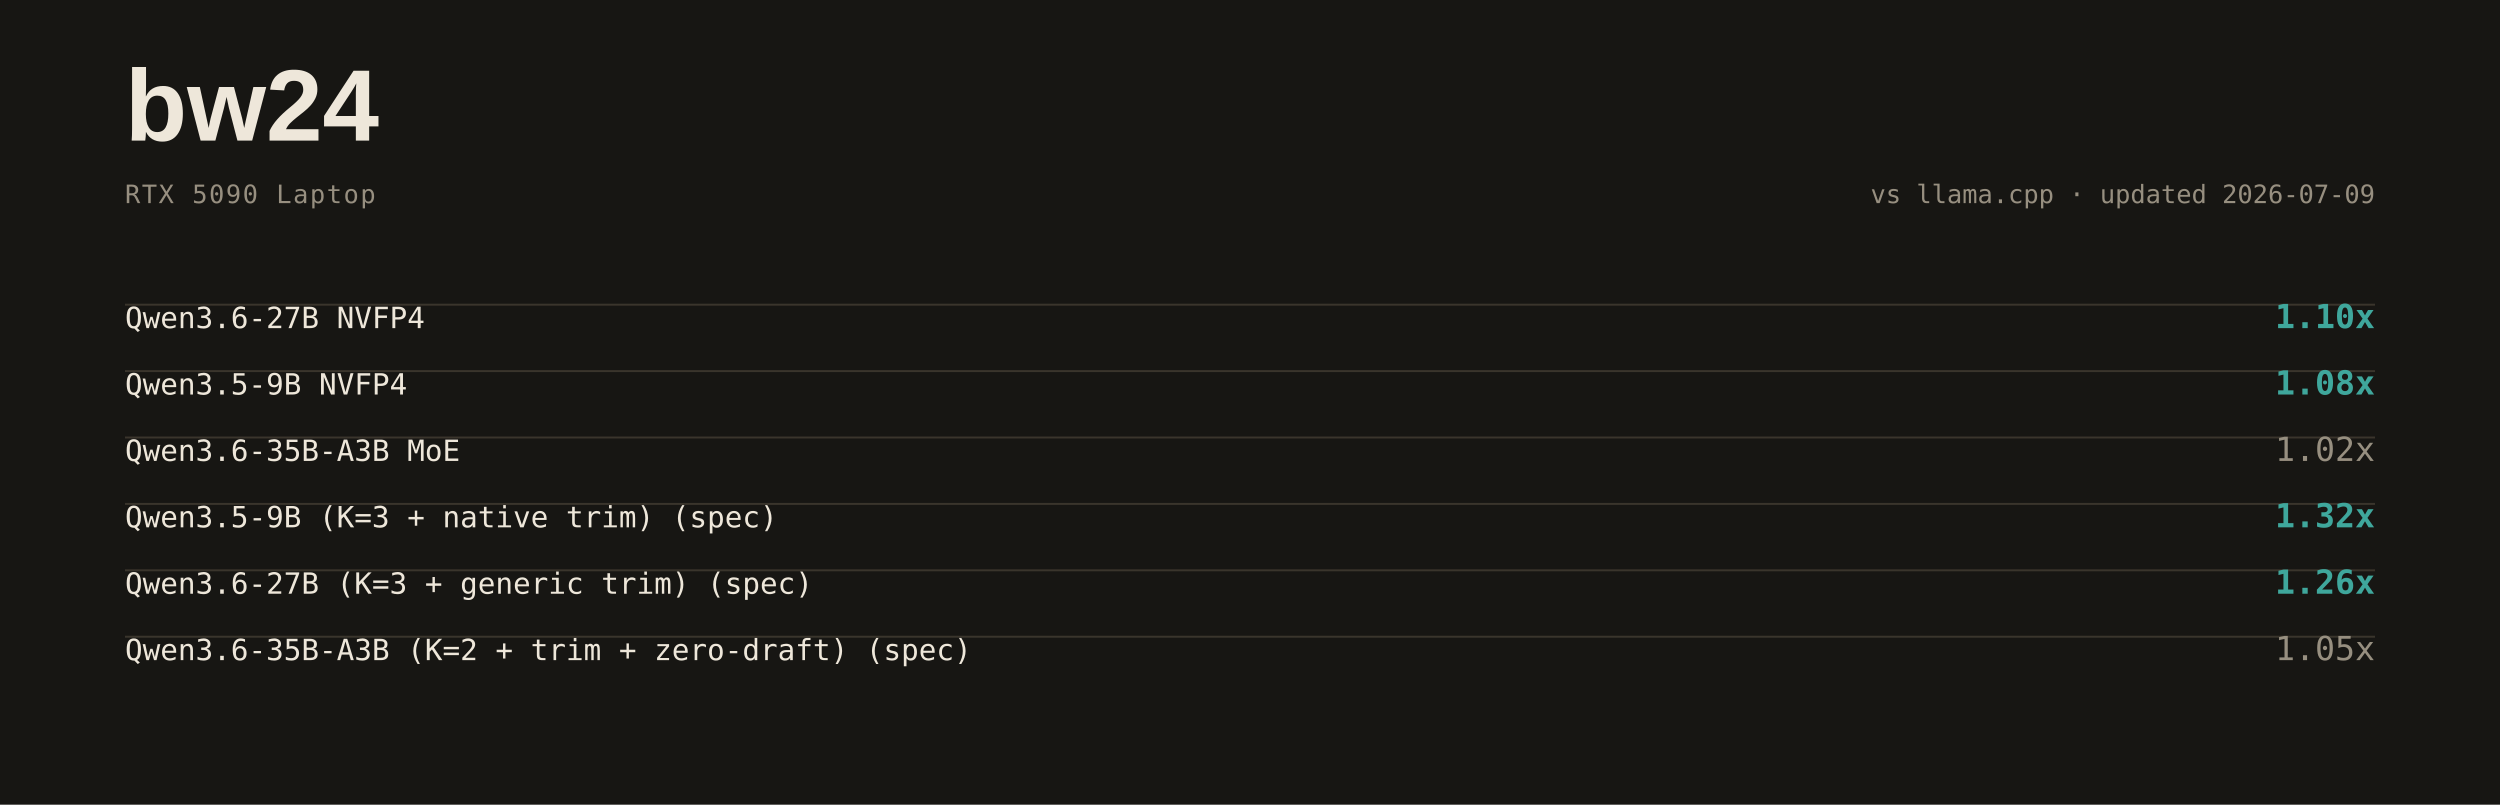
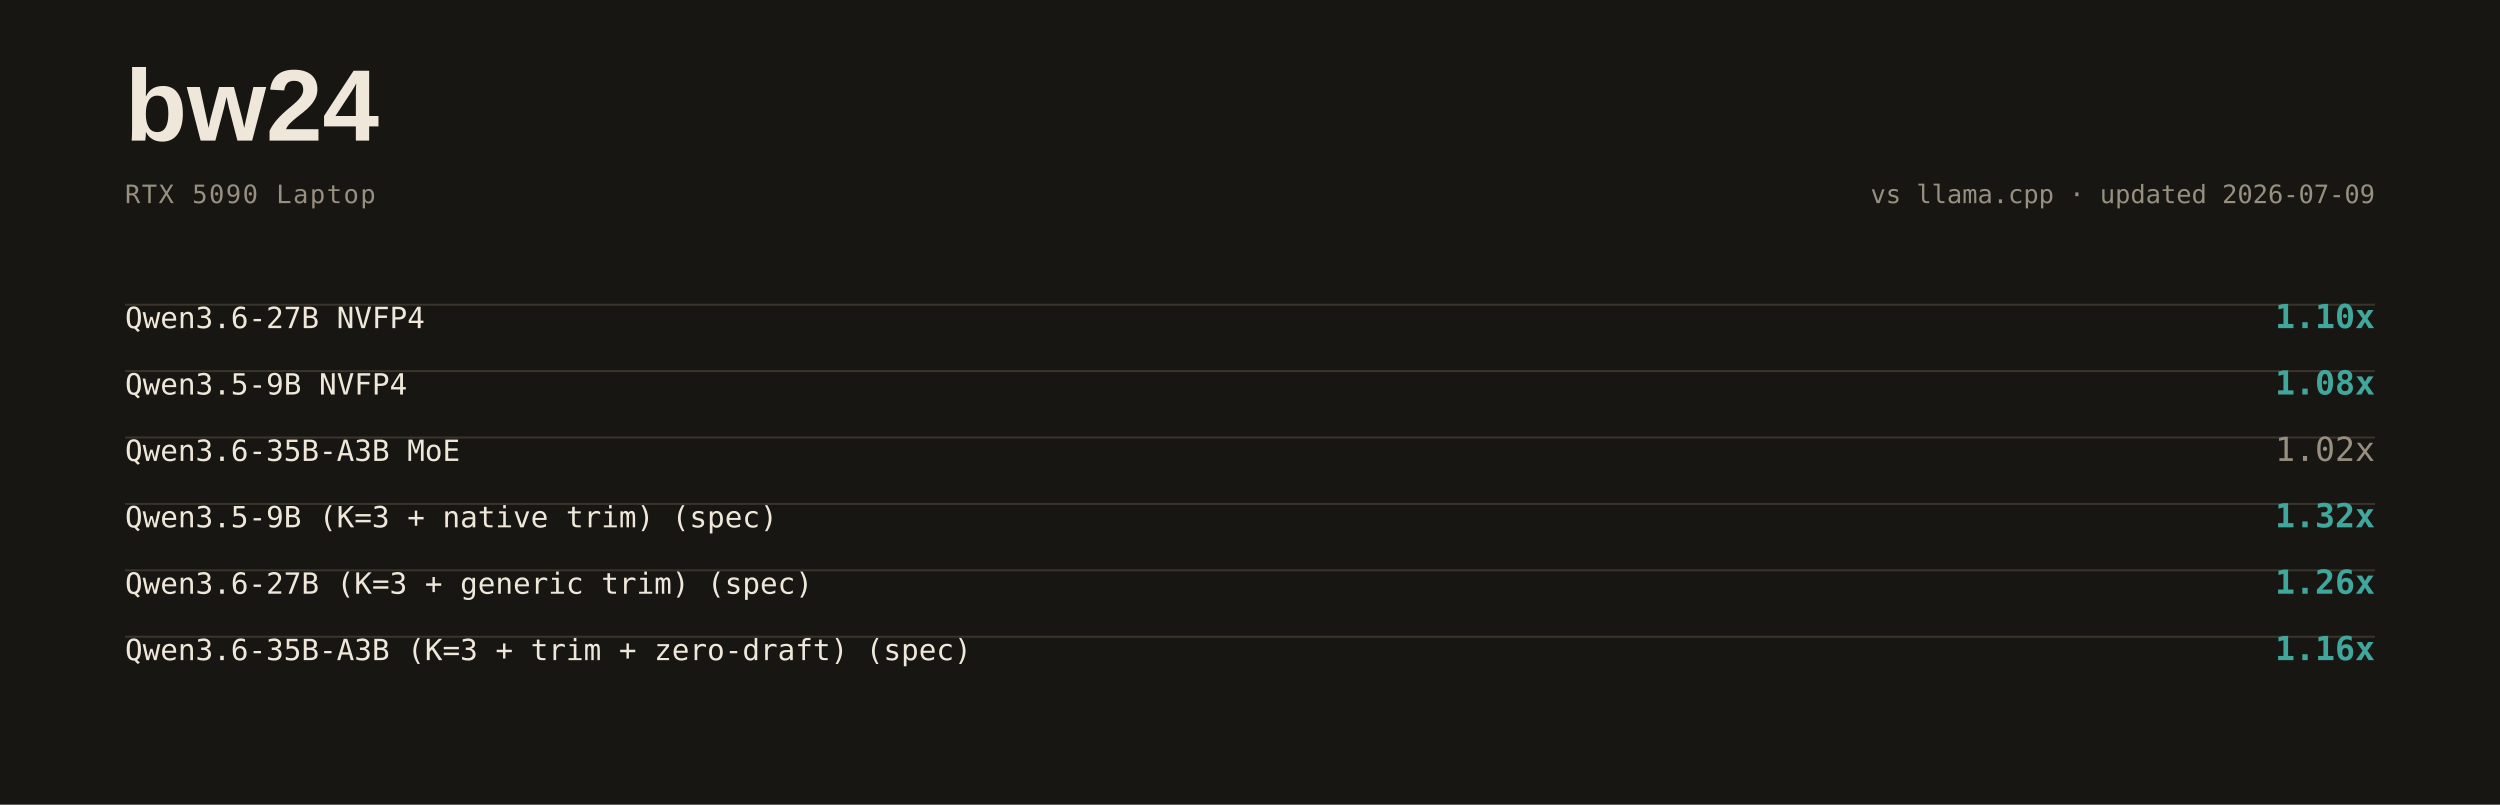
<svg xmlns="http://www.w3.org/2000/svg" width="1280" height="412" viewBox="0 0 1280 412">
  <rect width="1280" height="412" fill="#171613" />
  <text x="64" y="72" font-family="ui-sans-serif,Arial,sans-serif" font-weight="800" font-size="52" fill="#eee7da">bw24</text>
  <text x="64" y="104" font-family="ui-monospace,SFMono-Regular,Consolas,monospace" font-size="13" letter-spacing="0.06em" fill="#978f80">RTX 5090 Laptop</text>
  <text x="1216" y="104" text-anchor="end" font-family="ui-monospace,SFMono-Regular,Consolas,monospace" font-size="13" fill="#978f80">vs llama.cpp · updated 2026-07-09</text>
  <line x1="64" y1="156" x2="1216" y2="156" stroke="#3a352c" stroke-width="1" />
  <text x="64" y="168" font-family="ui-monospace,SFMono-Regular,Consolas,monospace" font-size="15" fill="#eee7da">Qwen3.6-27B NVFP4</text>
  <text x="1216" y="168" text-anchor="end" font-family="ui-monospace,SFMono-Regular,Consolas,monospace" font-size="17" font-weight="700" fill="#3fa79c">1.10x</text>
  <line x1="64" y1="190" x2="1216" y2="190" stroke="#3a352c" stroke-width="1" />
  <text x="64" y="202" font-family="ui-monospace,SFMono-Regular,Consolas,monospace" font-size="15" fill="#eee7da">Qwen3.5-9B NVFP4</text>
  <text x="1216" y="202" text-anchor="end" font-family="ui-monospace,SFMono-Regular,Consolas,monospace" font-size="17" font-weight="700" fill="#3fa79c">1.08x</text>
  <line x1="64" y1="224" x2="1216" y2="224" stroke="#3a352c" stroke-width="1" />
  <text x="64" y="236" font-family="ui-monospace,SFMono-Regular,Consolas,monospace" font-size="15" fill="#eee7da">Qwen3.6-35B-A3B MoE</text>
  <text x="1216" y="236" text-anchor="end" font-family="ui-monospace,SFMono-Regular,Consolas,monospace" font-size="17" font-weight="500" fill="#978f80">1.02x</text>
  <line x1="64" y1="258" x2="1216" y2="258" stroke="#3a352c" stroke-width="1" />
  <text x="64" y="270" font-family="ui-monospace,SFMono-Regular,Consolas,monospace" font-size="15" fill="#eee7da">Qwen3.5-9B (K=3 + native trim) (spec)</text>
  <text x="1216" y="270" text-anchor="end" font-family="ui-monospace,SFMono-Regular,Consolas,monospace" font-size="17" font-weight="700" fill="#3fa79c">1.32x</text>
  <line x1="64" y1="292" x2="1216" y2="292" stroke="#3a352c" stroke-width="1" />
  <text x="64" y="304" font-family="ui-monospace,SFMono-Regular,Consolas,monospace" font-size="15" fill="#eee7da">Qwen3.6-27B (K=3 + generic trim) (spec)</text>
  <text x="1216" y="304" text-anchor="end" font-family="ui-monospace,SFMono-Regular,Consolas,monospace" font-size="17" font-weight="700" fill="#3fa79c">1.26x</text>
  <line x1="64" y1="326" x2="1216" y2="326" stroke="#3a352c" stroke-width="1" />
-   <text x="64" y="338" font-family="ui-monospace,SFMono-Regular,Consolas,monospace" font-size="15" fill="#eee7da">Qwen3.6-35B-A3B (K=2 + trim + zero-draft) (spec)</text>
-   <text x="1216" y="338" text-anchor="end" font-family="ui-monospace,SFMono-Regular,Consolas,monospace" font-size="17" font-weight="500" fill="#978f80">1.05x</text>
+   <text x="64" y="338" font-family="ui-monospace,SFMono-Regular,Consolas,monospace" font-size="15" fill="#eee7da">Qwen3.6-35B-A3B (K=3 + trim + zero-draft) (spec)</text>
+   <text x="1216" y="338" text-anchor="end" font-family="ui-monospace,SFMono-Regular,Consolas,monospace" font-size="17" font-weight="700" fill="#3fa79c">1.16x</text>
</svg>
